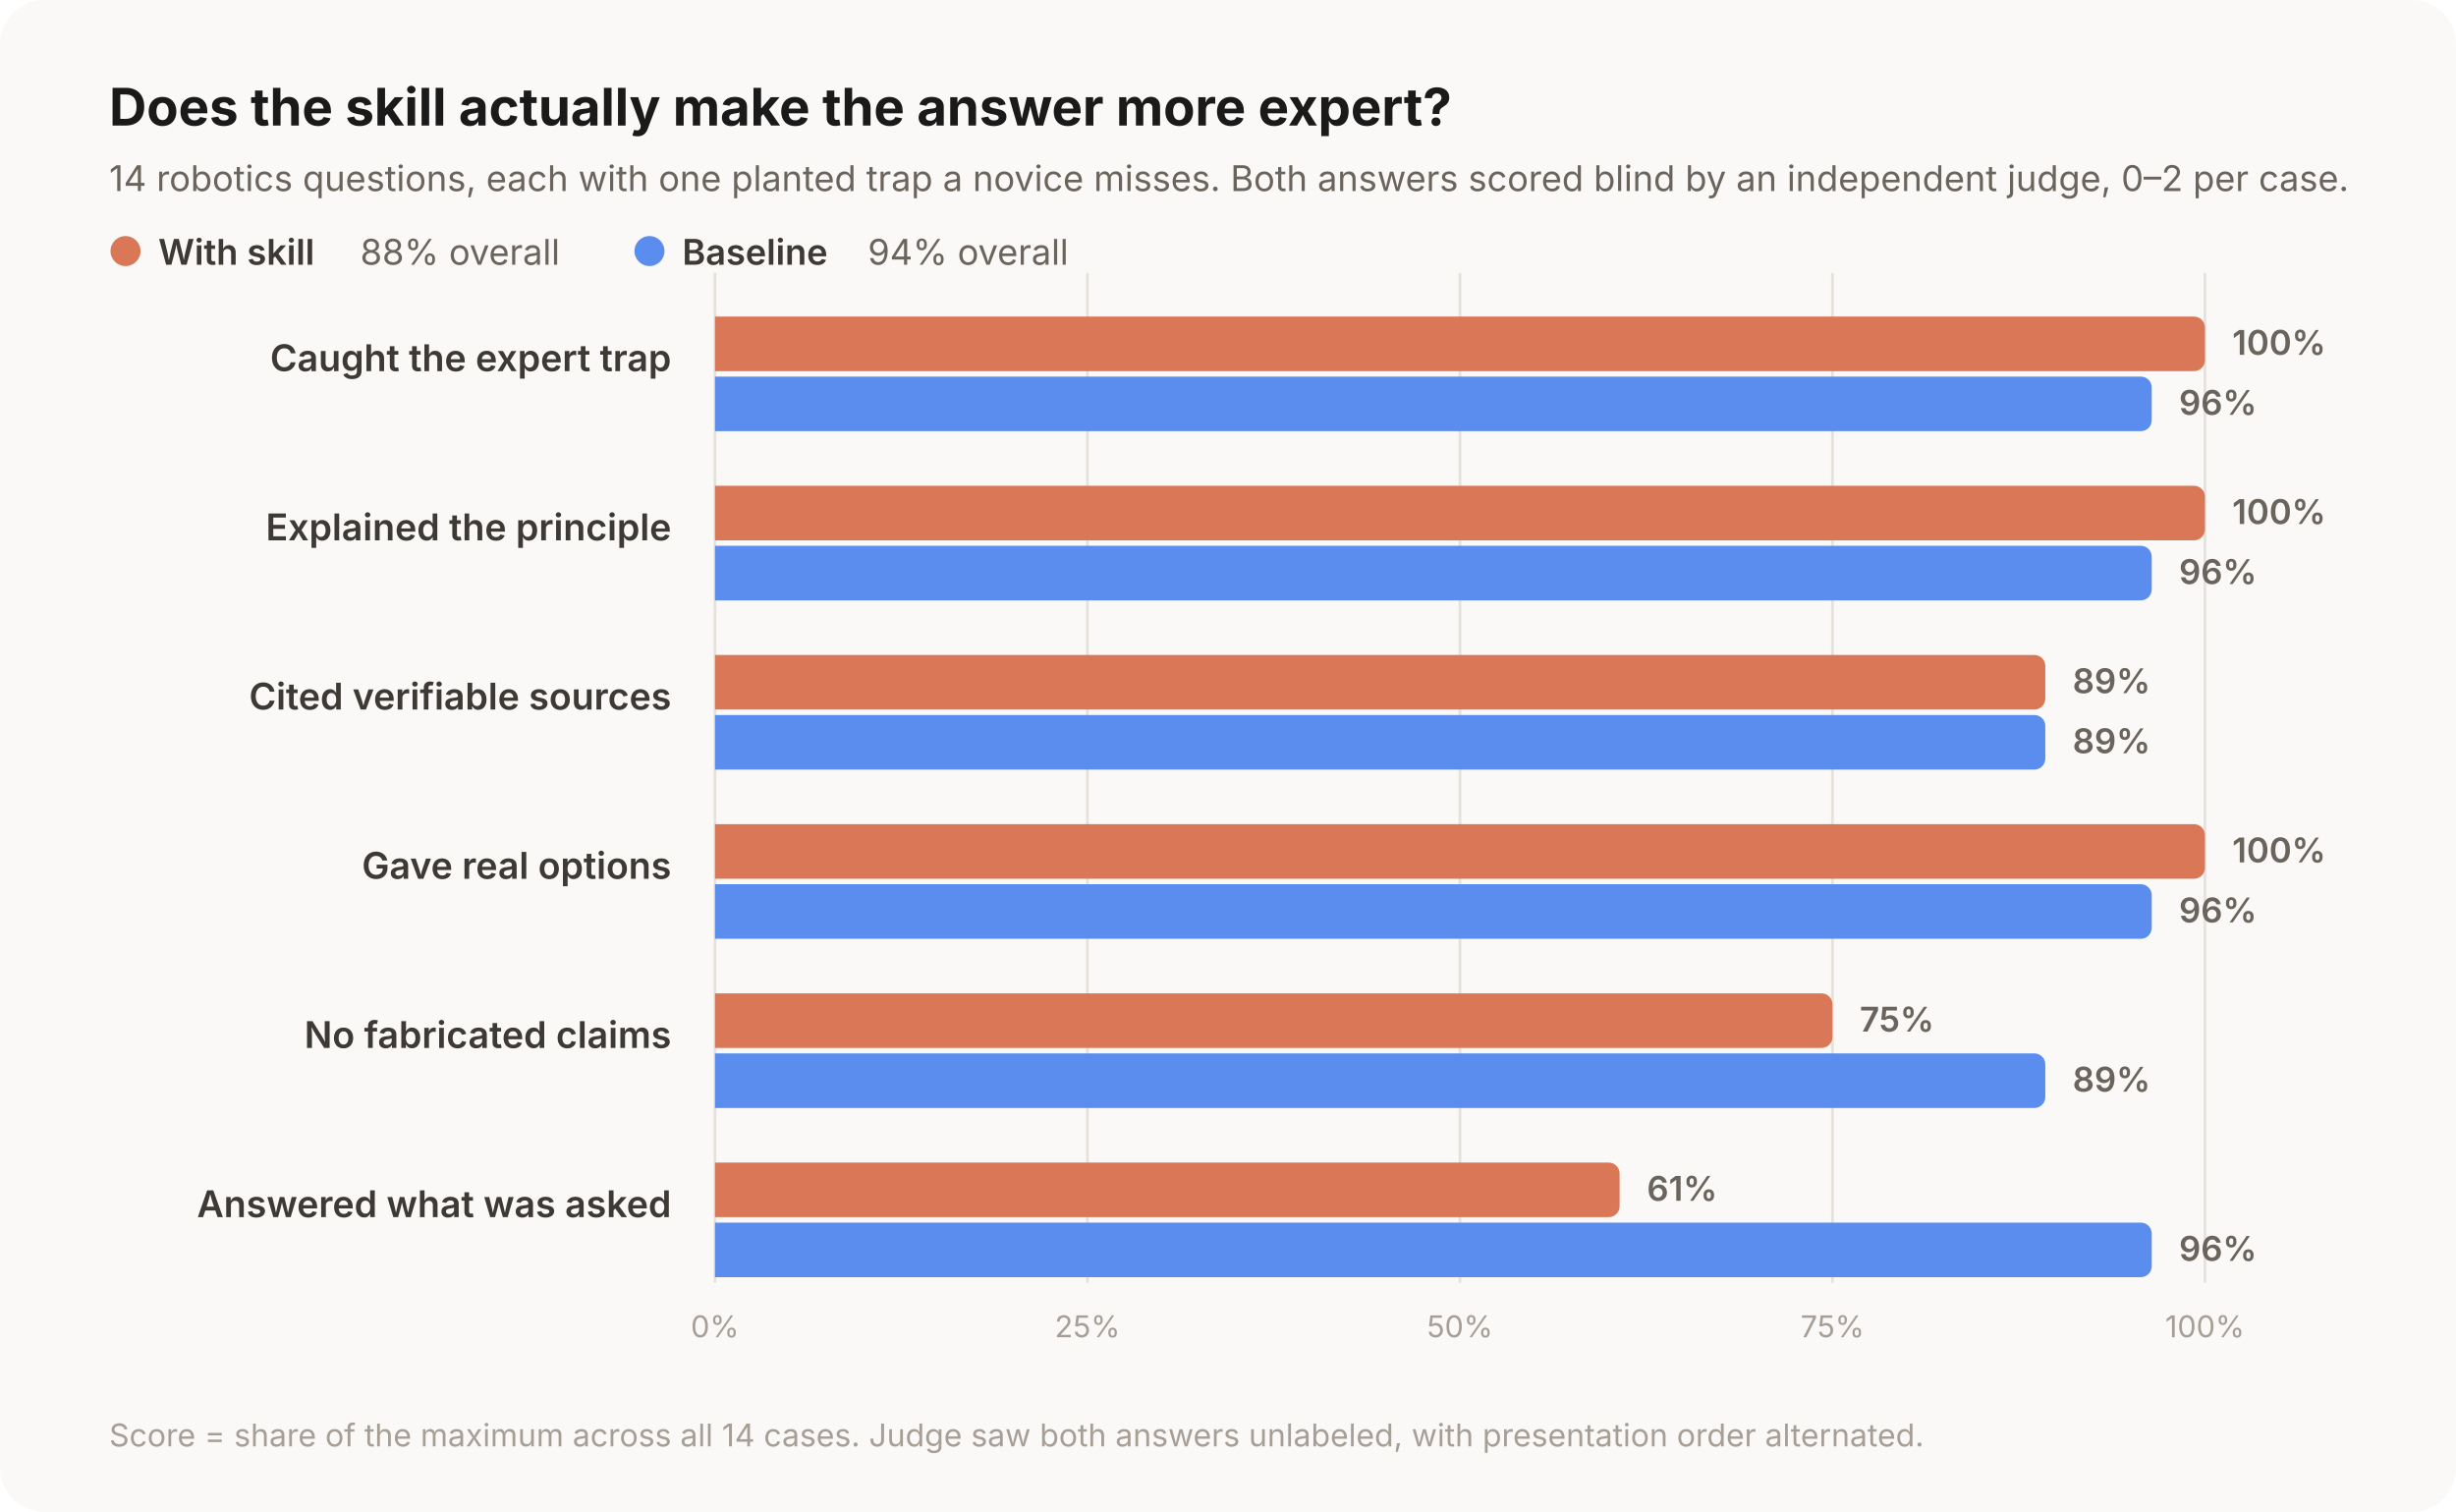
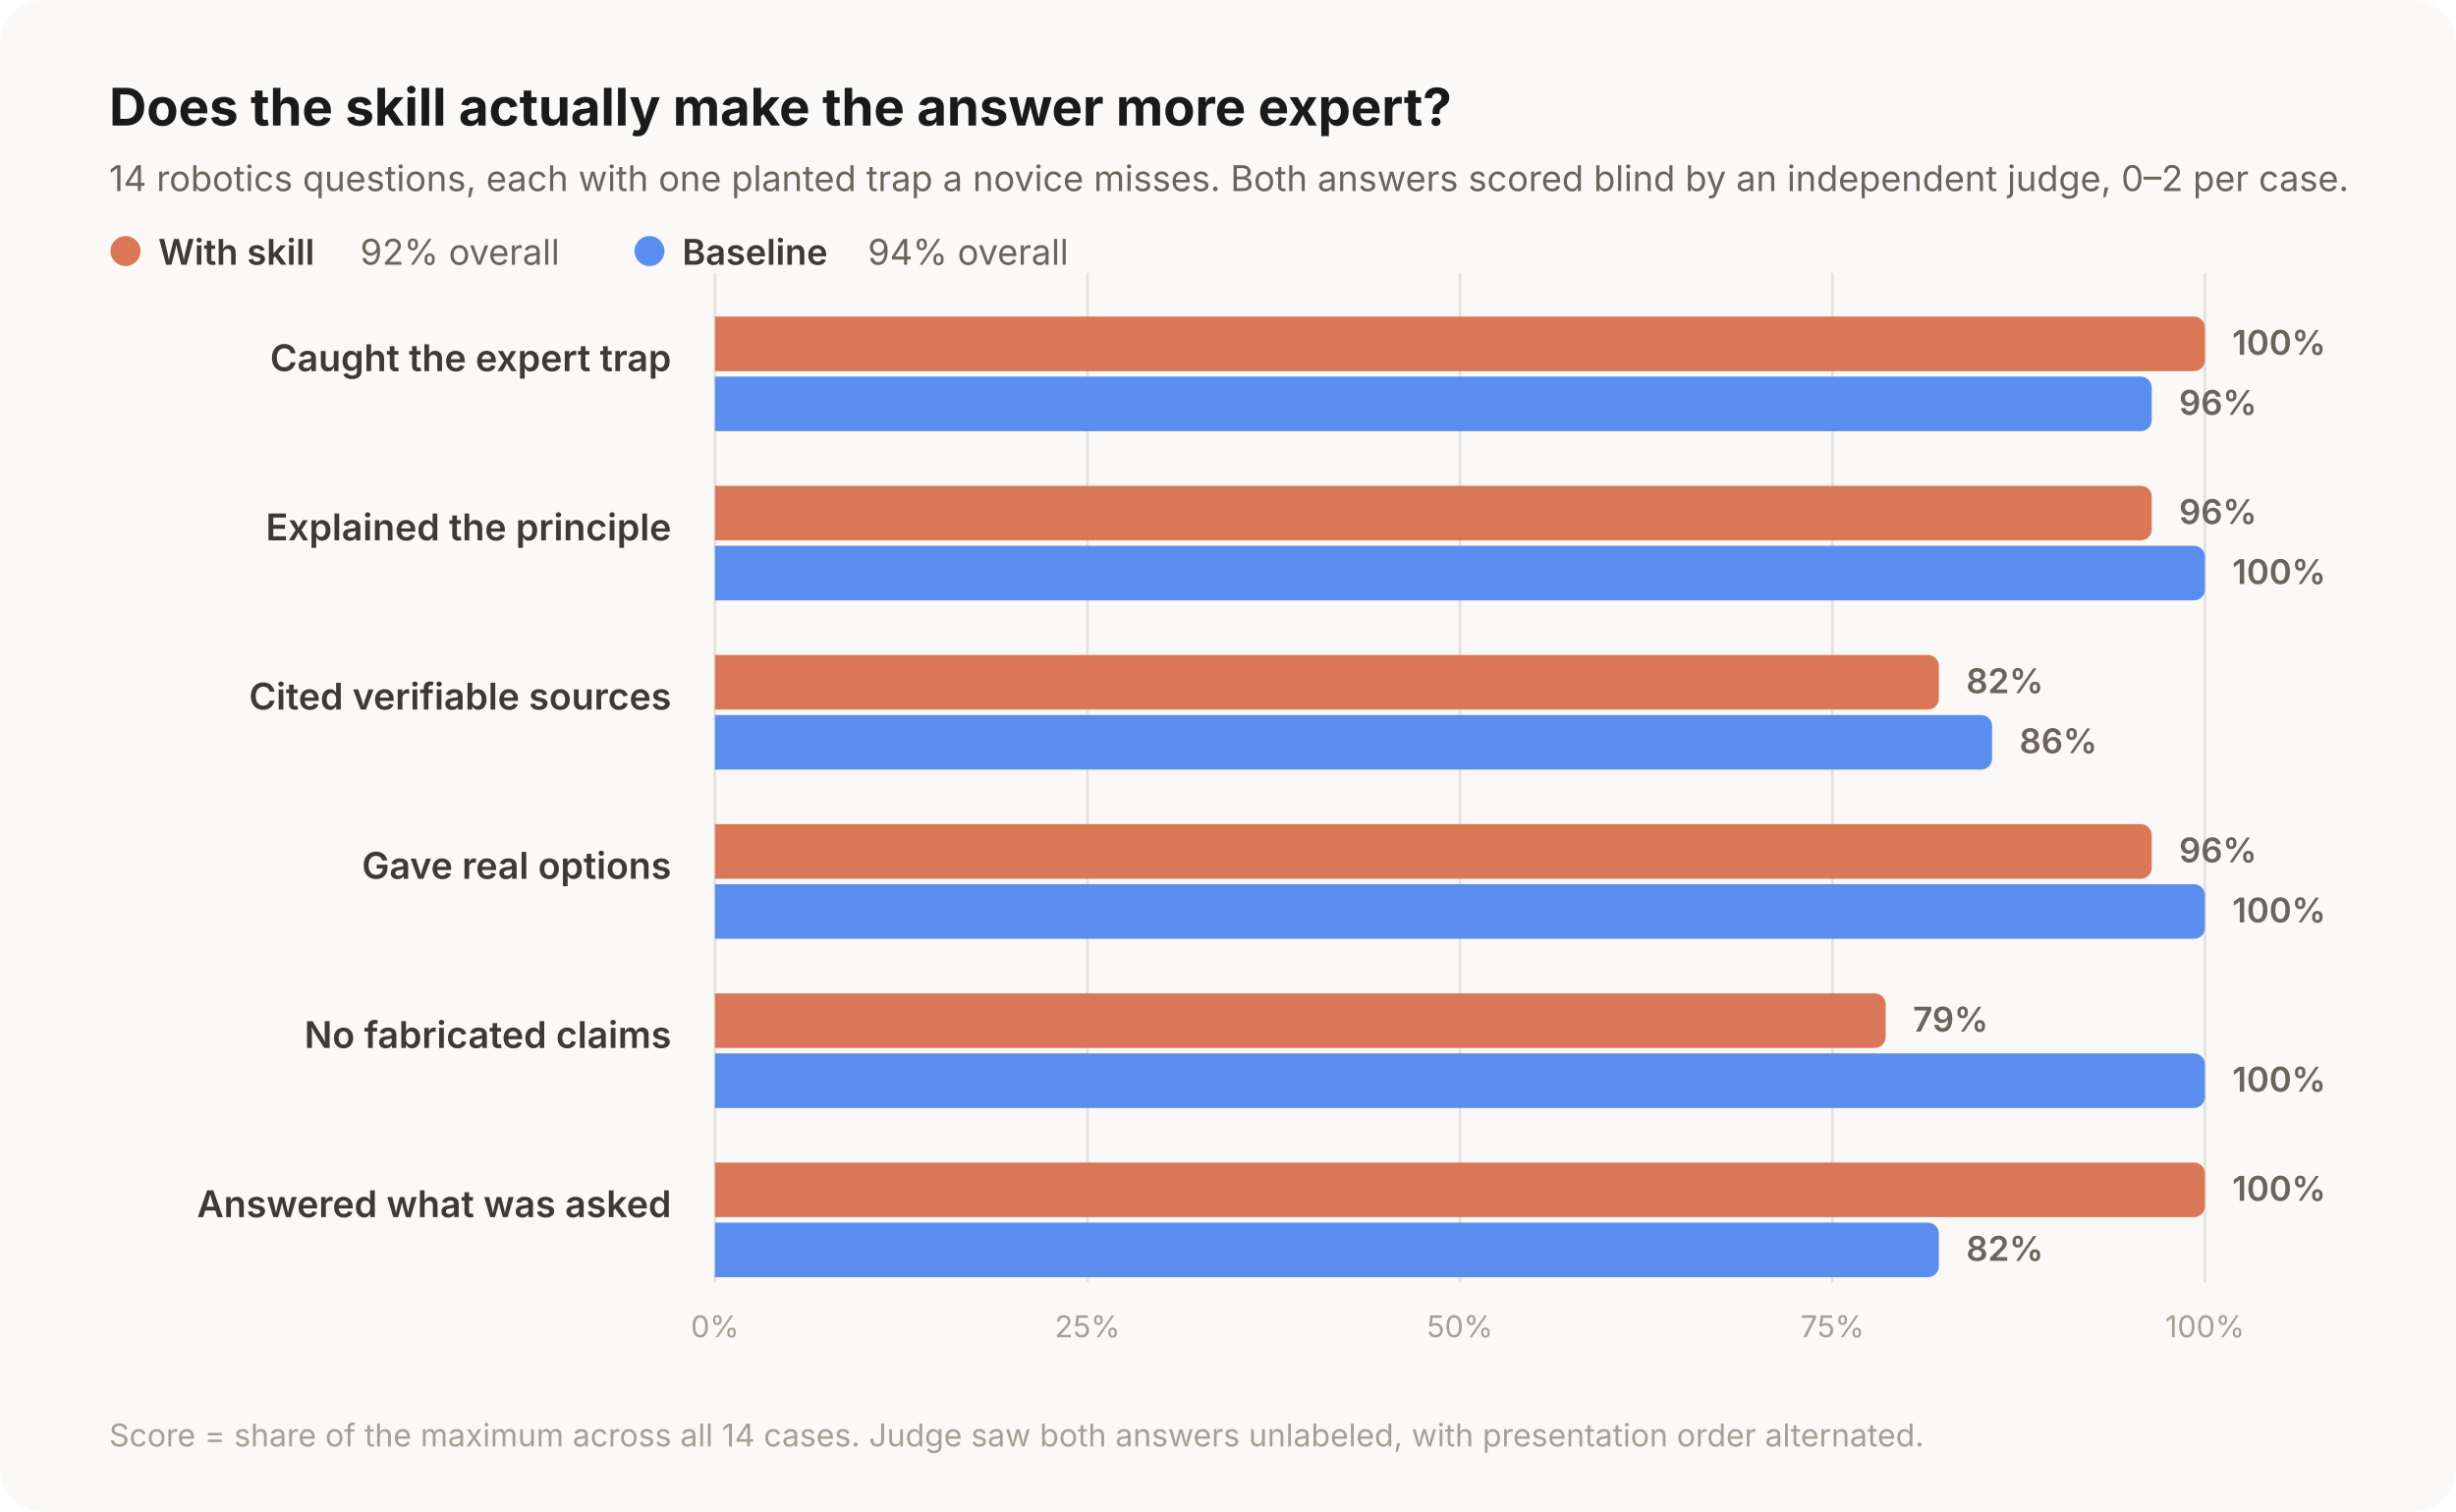
<svg xmlns="http://www.w3.org/2000/svg" viewBox="0 0 900 554" width="900" height="554" role="img" aria-label="Grouped bar chart: skill-guided answers versus baseline across six expert-quality criteria, 14 blind-judged robotics cases">
  <style>
    .surface { fill: #FAF9F7; }
    .h1   { fill: #1A1A1A; }
    .h2   { fill: #6B645C; }
    .lab  { fill: #3D3934; }
    .val  { fill: #6B645C; }
    .ax   { fill: #A79E95; }
    .grid { stroke: #E6E1DB; }
    .s1   { fill: #D97757; }
    .s2   { fill: #5B8DEF; }
    @media (prefers-color-scheme: dark) {
      .surface { fill: #16151A; }
      .h1   { fill: #F5F3F0; }
      .h2   { fill: #A9A29A; }
      .lab  { fill: #D8D3CC; }
      .val  { fill: #A9A29A; }
      .ax   { fill: #6E675F; }
      .grid { stroke: #322F3A; }
      .s1   { fill: #CF6E4E; }
    }
  </style>
  <rect class="surface" width="900" height="554" rx="16" />
  <g font-family="ui-sans-serif,-apple-system,Segoe UI,Inter,Helvetica,Arial,sans-serif">
    <text class="h1" x="40" y="46" font-size="19" font-weight="700">Does the skill actually make the answer more expert?</text>
    <text class="h2" x="40" y="70" font-size="13">14 robotics questions, each with one planted trap a novice misses. Both answers scored blind by an independent judge, 0–2 per case.</text>
    <circle class="s1" cx="46" cy="92" r="5.5" />
    <text class="lab" x="58" y="97" font-size="13" font-weight="600">With skill</text>
-     <text class="val" x="132" y="97" font-size="13">88% overall</text>
+     <text class="val" x="132" y="97" font-size="13">92% overall</text>
    <circle class="s2" cx="238" cy="92" r="5.5" />
    <text class="lab" x="250" y="97" font-size="13" font-weight="600">Baseline</text>
    <text class="val" x="318" y="97" font-size="13">94% overall</text>
    <line class="grid" x1="262.0" y1="100" x2="262.0" y2="470" stroke-width="1" />
    <text class="ax" x="262.0" y="490" font-size="11" text-anchor="middle">0%</text>
    <line class="grid" x1="398.5" y1="100" x2="398.5" y2="470" stroke-width="1" />
    <text class="ax" x="398.5" y="490" font-size="11" text-anchor="middle">25%</text>
    <line class="grid" x1="535.0" y1="100" x2="535.0" y2="470" stroke-width="1" />
    <text class="ax" x="535.0" y="490" font-size="11" text-anchor="middle">50%</text>
    <line class="grid" x1="671.5" y1="100" x2="671.5" y2="470" stroke-width="1" />
    <text class="ax" x="671.5" y="490" font-size="11" text-anchor="middle">75%</text>
    <line class="grid" x1="808.0" y1="100" x2="808.0" y2="470" stroke-width="1" />
    <text class="ax" x="808.0" y="490" font-size="11" text-anchor="middle">100%</text>
    <text class="lab" x="246" y="136" font-size="13.5" font-weight="600" text-anchor="end">Caught the expert trap</text>
    <path class="s1" d="M262 116 h542.0 a4 4 0 0 1 4 4 v12 a4 4 0 0 1 -4 4 h-542.0 z" />
    <text class="val" x="818.0" y="130" font-size="12.5" font-weight="600">100%</text>
    <path class="s2" d="M262 138 h522.5 a4 4 0 0 1 4 4 v12 a4 4 0 0 1 -4 4 h-522.5 z" />
    <text class="val" x="798.5" y="152" font-size="12.5" font-weight="600">96%</text>
    <text class="lab" x="246" y="198" font-size="13.5" font-weight="600" text-anchor="end">Explained the principle</text>
-     <path class="s1" d="M262 178 h542.0 a4 4 0 0 1 4 4 v12 a4 4 0 0 1 -4 4 h-542.0 z" />
-     <text class="val" x="818.0" y="192" font-size="12.5" font-weight="600">100%</text>
-     <path class="s2" d="M262 200 h522.5 a4 4 0 0 1 4 4 v12 a4 4 0 0 1 -4 4 h-522.5 z" />
-     <text class="val" x="798.5" y="214" font-size="12.5" font-weight="600">96%</text>
+     <path class="s1" d="M262 178 h522.5 a4 4 0 0 1 4 4 v12 a4 4 0 0 1 -4 4 h-522.5 z" />
+     <text class="val" x="798.5" y="192" font-size="12.5" font-weight="600">96%</text>
+     <path class="s2" d="M262 200 h542.0 a4 4 0 0 1 4 4 v12 a4 4 0 0 1 -4 4 h-542.0 z" />
+     <text class="val" x="818.0" y="214" font-size="12.5" font-weight="600">100%</text>
    <text class="lab" x="246" y="260" font-size="13.5" font-weight="600" text-anchor="end">Cited verifiable sources</text>
-     <path class="s1" d="M262 240 h483.5 a4 4 0 0 1 4 4 v12 a4 4 0 0 1 -4 4 h-483.5 z" />
-     <text class="val" x="759.5" y="254" font-size="12.5" font-weight="600">89%</text>
-     <path class="s2" d="M262 262 h483.5 a4 4 0 0 1 4 4 v12 a4 4 0 0 1 -4 4 h-483.5 z" />
-     <text class="val" x="759.5" y="276" font-size="12.5" font-weight="600">89%</text>
+     <path class="s1" d="M262 240 h444.5 a4 4 0 0 1 4 4 v12 a4 4 0 0 1 -4 4 h-444.5 z" />
+     <text class="val" x="720.5" y="254" font-size="12.5" font-weight="600">82%</text>
+     <path class="s2" d="M262 262 h464.0 a4 4 0 0 1 4 4 v12 a4 4 0 0 1 -4 4 h-464.0 z" />
+     <text class="val" x="740.0" y="276" font-size="12.5" font-weight="600">86%</text>
    <text class="lab" x="246" y="322" font-size="13.5" font-weight="600" text-anchor="end">Gave real options</text>
-     <path class="s1" d="M262 302 h542.0 a4 4 0 0 1 4 4 v12 a4 4 0 0 1 -4 4 h-542.0 z" />
-     <text class="val" x="818.0" y="316" font-size="12.5" font-weight="600">100%</text>
-     <path class="s2" d="M262 324 h522.5 a4 4 0 0 1 4 4 v12 a4 4 0 0 1 -4 4 h-522.5 z" />
-     <text class="val" x="798.5" y="338" font-size="12.5" font-weight="600">96%</text>
+     <path class="s1" d="M262 302 h522.5 a4 4 0 0 1 4 4 v12 a4 4 0 0 1 -4 4 h-522.5 z" />
+     <text class="val" x="798.5" y="316" font-size="12.5" font-weight="600">96%</text>
+     <path class="s2" d="M262 324 h542.0 a4 4 0 0 1 4 4 v12 a4 4 0 0 1 -4 4 h-542.0 z" />
+     <text class="val" x="818.0" y="338" font-size="12.5" font-weight="600">100%</text>
    <text class="lab" x="246" y="384" font-size="13.5" font-weight="600" text-anchor="end">No fabricated claims</text>
-     <path class="s1" d="M262 364 h405.5 a4 4 0 0 1 4 4 v12 a4 4 0 0 1 -4 4 h-405.5 z" />
-     <text class="val" x="681.5" y="378" font-size="12.5" font-weight="600">75%</text>
-     <path class="s2" d="M262 386 h483.5 a4 4 0 0 1 4 4 v12 a4 4 0 0 1 -4 4 h-483.5 z" />
-     <text class="val" x="759.5" y="400" font-size="12.5" font-weight="600">89%</text>
+     <path class="s1" d="M262 364 h425.0 a4 4 0 0 1 4 4 v12 a4 4 0 0 1 -4 4 h-425.0 z" />
+     <text class="val" x="701.0" y="378" font-size="12.5" font-weight="600">79%</text>
+     <path class="s2" d="M262 386 h542.0 a4 4 0 0 1 4 4 v12 a4 4 0 0 1 -4 4 h-542.0 z" />
+     <text class="val" x="818.0" y="400" font-size="12.5" font-weight="600">100%</text>
    <text class="lab" x="246" y="446" font-size="13.5" font-weight="600" text-anchor="end">Answered what was asked</text>
-     <path class="s1" d="M262 426 h327.5 a4 4 0 0 1 4 4 v12 a4 4 0 0 1 -4 4 h-327.5 z" />
-     <text class="val" x="603.5" y="440" font-size="12.5" font-weight="600">61%</text>
-     <path class="s2" d="M262 448 h522.5 a4 4 0 0 1 4 4 v12 a4 4 0 0 1 -4 4 h-522.5 z" />
-     <text class="val" x="798.5" y="462" font-size="12.5" font-weight="600">96%</text>
+     <path class="s1" d="M262 426 h542.0 a4 4 0 0 1 4 4 v12 a4 4 0 0 1 -4 4 h-542.0 z" />
+     <text class="val" x="818.0" y="440" font-size="12.5" font-weight="600">100%</text>
+     <path class="s2" d="M262 448 h444.5 a4 4 0 0 1 4 4 v12 a4 4 0 0 1 -4 4 h-444.5 z" />
+     <text class="val" x="720.5" y="462" font-size="12.5" font-weight="600">82%</text>
    <text class="ax" x="40" y="530" font-size="11.5">Score = share of the maximum across all 14 cases. Judge saw both answers unlabeled, with presentation order alternated.</text>
  </g>
</svg>
